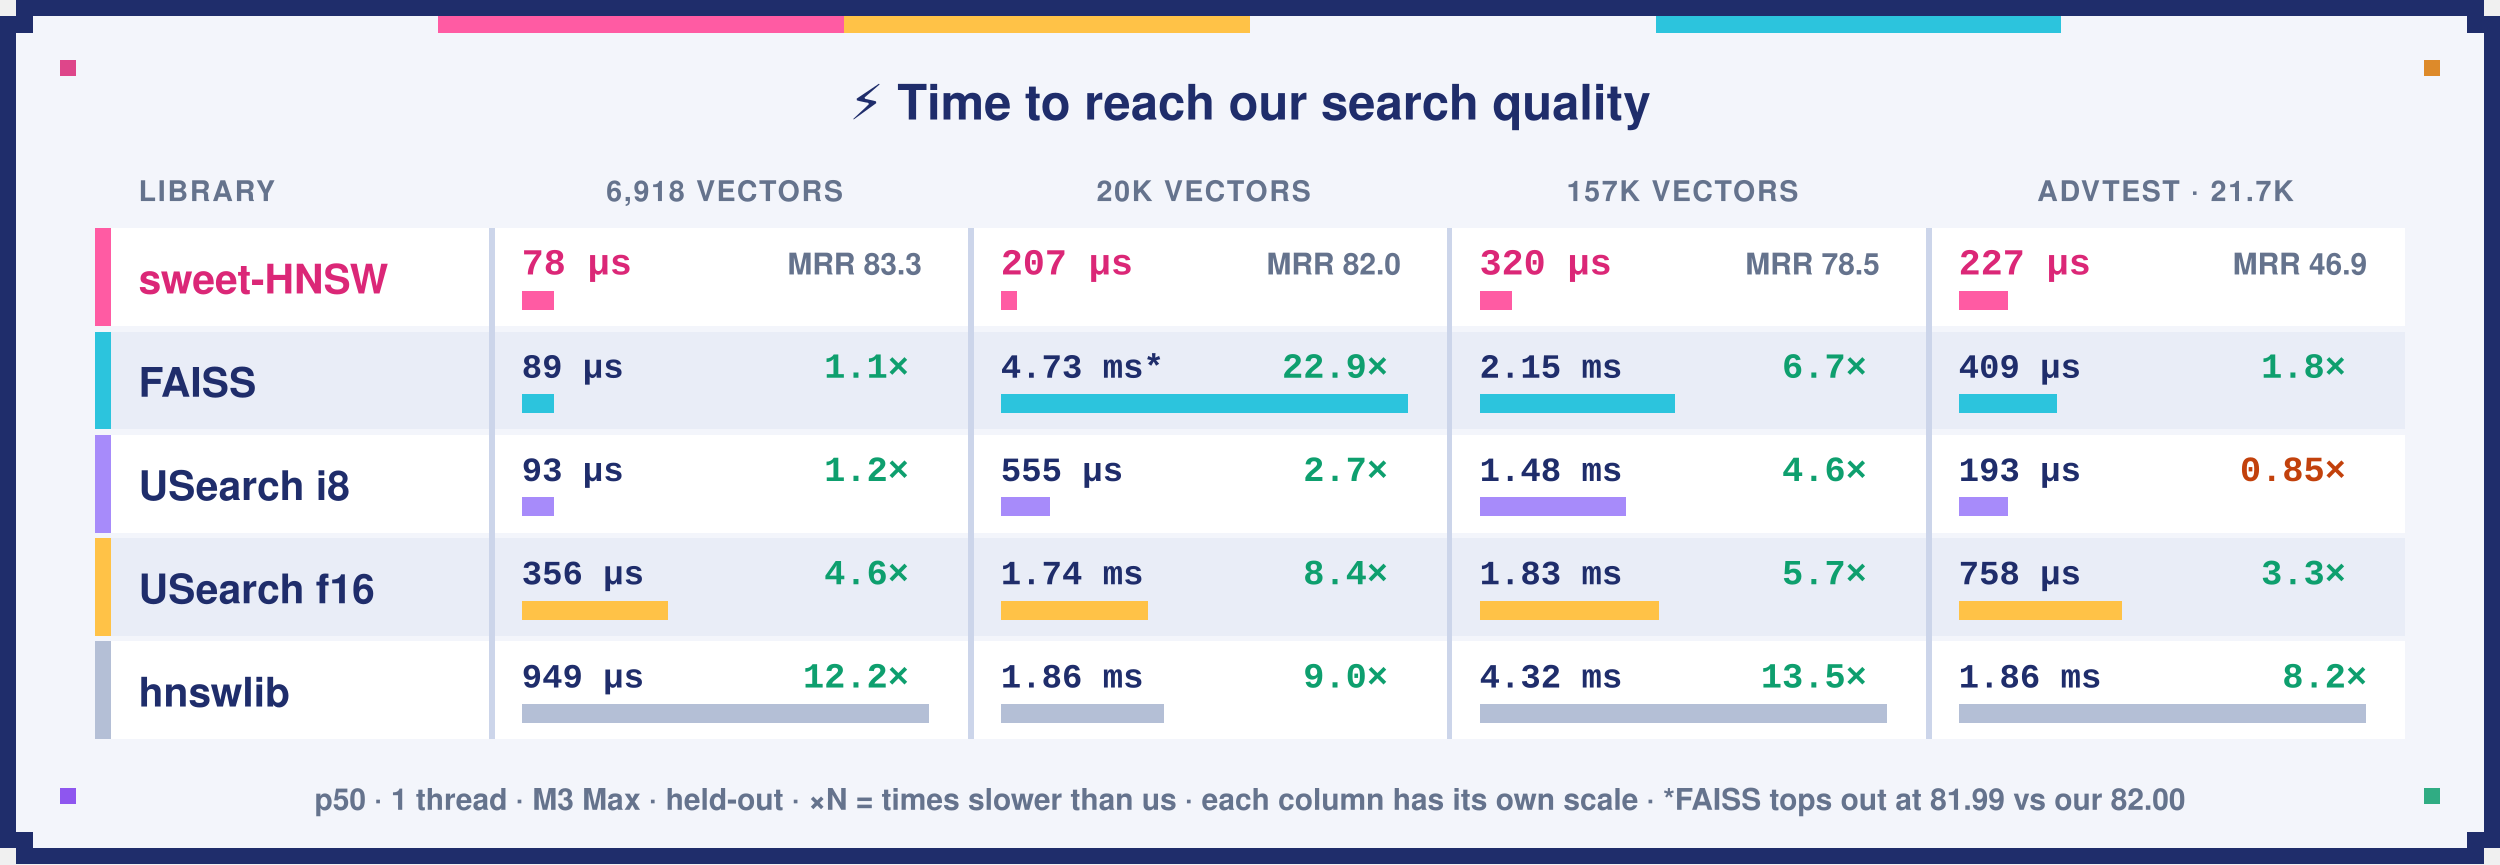
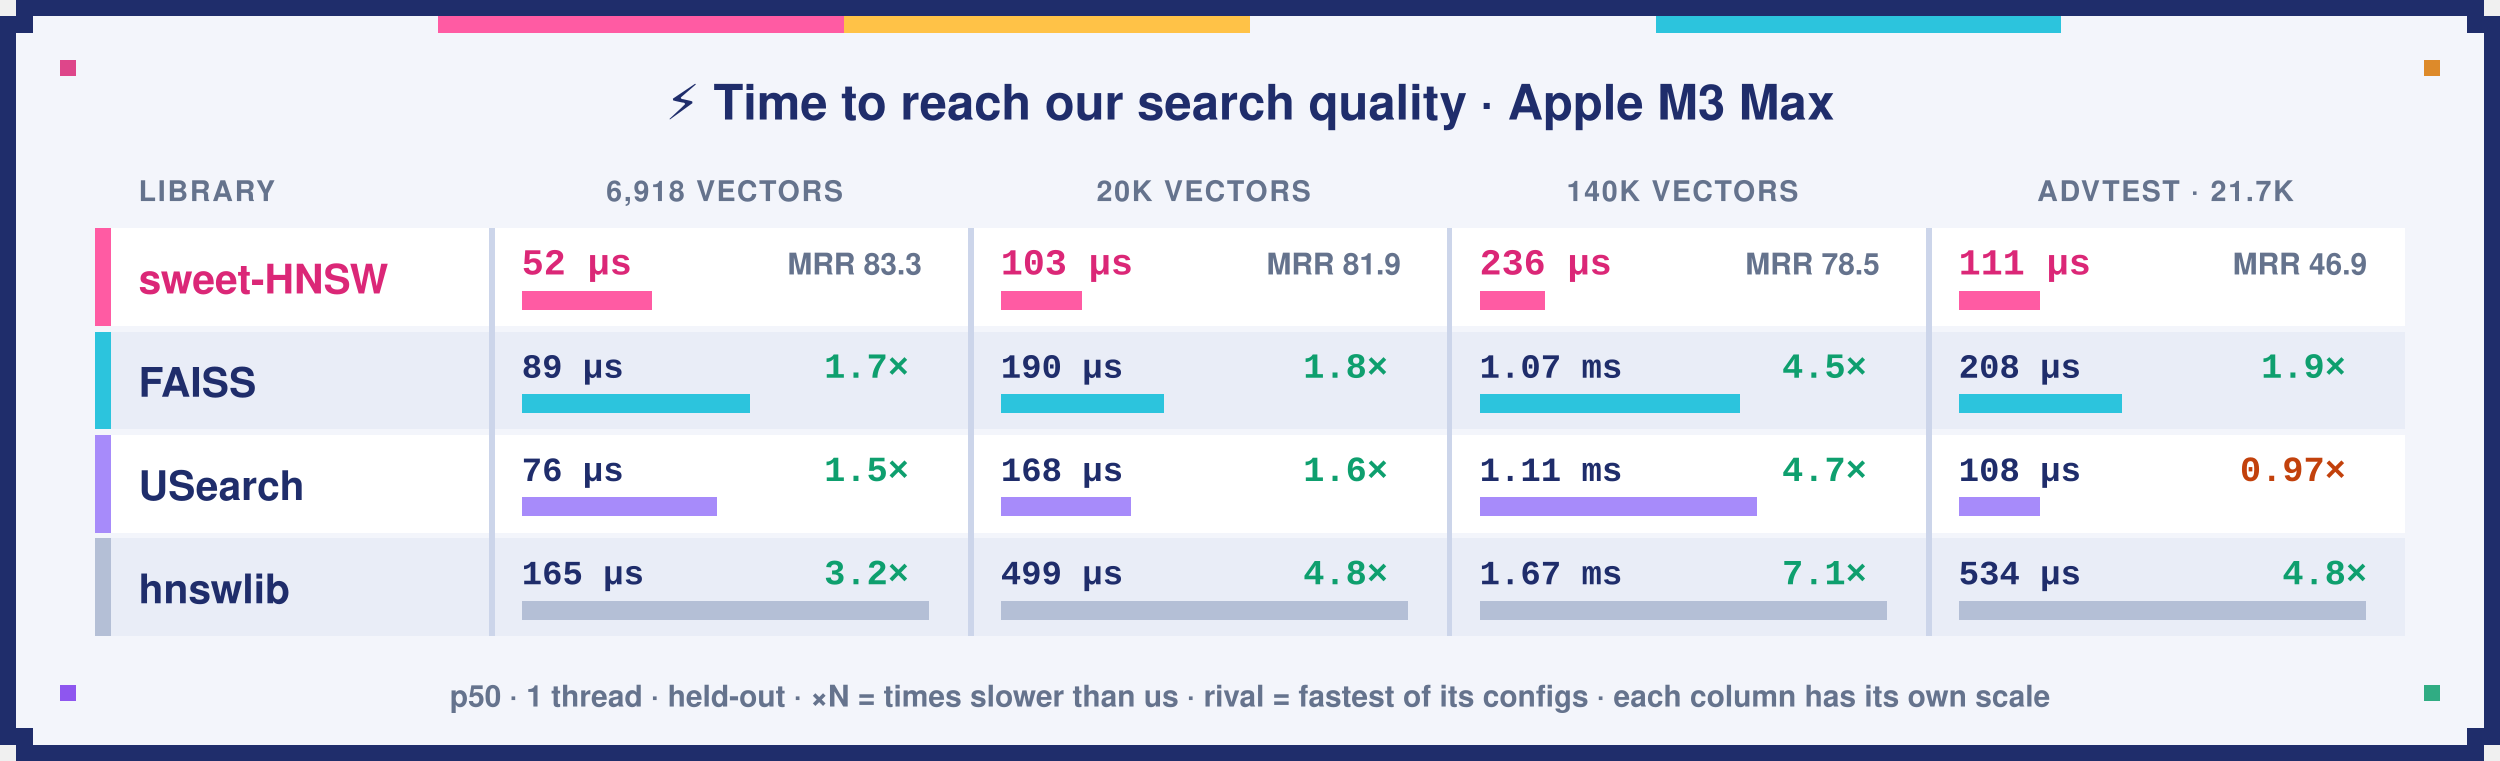
- <svg xmlns="http://www.w3.org/2000/svg" fill="#1f2d6b" aria-label="Time each library needs to reach sweet-HNSW MRR@10, p50, 1 thread, and how many times slower than sweet-HNSW. 6,918 vectors: sweet-HNSW 78 µs, FAISS 89 µs (1.1x), USearch i8 93 µs (1.2x), USearch f16 356 µs (4.6x), hnswlib 949 µs (12.2x). 20k vectors: sweet-HNSW 207 µs, FAISS 4.73 ms (22.9x), USearch i8 555 µs (2.7x), USearch f16 1.74 ms (8.4x), hnswlib 1.86 ms (9.0x). 157k vectors: sweet-HNSW 320 µs, FAISS 2.15 ms (6.7x), USearch i8 1.48 ms (4.6x), USearch f16 1.83 ms (5.7x), hnswlib 4.32 ms (13.5x). AdvTest 21.7k: sweet-HNSW 227 µs, FAISS 409 µs (1.8x), USearch i8 193 µs (0.9x), USearch f16 758 µs (3.3x), hnswlib 1.86 ms (8.2x)." font-family="-apple-system,BlinkMacSystemFont,Segoe UI,Helvetica,Arial,Apple Color Emoji,Segoe UI Emoji,sans-serif" font-weight="800" shape-rendering="crispEdges" text-anchor="middle" viewBox="0 0 920 318">
-   <style>.d,.s{font-weight:600}.s{fill:#65738d;font-size:11px}.d{font-family:ui-monospace,SFMono-Regular,SF Mono,Menlo,Consolas,Liberation Mono,monospace}</style>
-   <path d="M6 0h908v6h6v306h-6v6H6v-6H0V6h6z" />
-   <path fill="#f3f5fb" d="M12 6h896v6h6v294h-6v6H12v-6H6V12h6z" />
+ <svg xmlns="http://www.w3.org/2000/svg" viewBox="0 0 920 280" fill="#1f2d6b" font-family="-apple-system,BlinkMacSystemFont,Segoe UI,Helvetica,Arial,Apple Color Emoji,Segoe UI Emoji,sans-serif" font-weight="800" text-anchor="middle" shape-rendering="crispEdges" aria-label="Time each library needs to reach sweet-HNSW MRR@10 on Apple M3 Max, p50, 1 thread, and how many times slower than sweet-HNSW; each rival is the fastest of its configs. 6,918 vectors: sweet-HNSW 52 µs, FAISS 89 µs (1.7x), USearch 76 µs (1.5x), hnswlib 165 µs (3.2x). 20k vectors: sweet-HNSW 103 µs, FAISS 190 µs (1.8x), USearch 168 µs (1.6x), hnswlib 499 µs (4.8x). 140k vectors: sweet-HNSW 236 µs, FAISS 1.07 ms (4.5x), USearch 1.11 ms (4.7x), hnswlib 1.67 ms (7.1x). AdvTest 21.7k: sweet-HNSW 111 µs, FAISS 208 µs (1.9x), USearch 108 µs (1.0x), hnswlib 534 µs (4.8x).">
+   <style>.h{fill:#65738d;font-size:10.5px;font-weight:700;letter-spacing:.65px}.s{fill:#65738d;font-size:11px;font-weight:600}.d{font-family:ui-monospace,SFMono-Regular,SF Mono,Menlo,Consolas,Liberation Mono,monospace;font-weight:600}</style>
+   <path d="M6 0h908v6h6v268h-6v6H6v-6H0V6h6z" />
+   <path fill="#f3f5fb" d="M12 6h896v6h6v256h-6v6H12v-6H6V12h6z" />
  <path fill="#ff5ba3" d="M161.333 6h149.3v6h-149.3z" />
-   <path fill="#ffc247" d="M310.7 6H460v6H310.7z" />
-   <path fill="#2cc4dd" d="M609.3 6h149.3v6H609.3z" />
+   <path fill="#ffc247" d="M310.7 6h149.3v6h-149.3z" />
+   <path fill="#2cc4dd" d="M609.3 6h149.3v6h-149.3z" />
  <g opacity=".85">
    <path fill="#db2777" d="M22 22h6v6h-6z" />
    <path fill="#d97706" d="M892 22h6v6h-6z" />
-     <path fill="#7c3aed" d="M22 290h6v6h-6z" />
-     <path fill="#0e9f6e" d="M892 290h6v6h-6z" />
+     <path fill="#7c3aed" d="M22 252h6v6h-6z" />
+     <path fill="#0e9f6e" d="M892 252h6v6h-6z" />
  </g>
-   <text x="460" y="44" font-size="18">⚡ Time to reach our search quality</text>
-   <path fill="#fff" d="M35 84h850v36H35zm0 76h850v36H35zm0 76h850v36H35z" />
-   <path fill="#e9edf7" d="M35 122h850v36H35zm0 76h850v36H35z" />
-   <path fill="#ff5ba3" d="M35 84h6v36h-6zm157 23h12v7h-12zm176.3 0h6v7h-6zm176.2 0h12v7h-12zm176.3 0h18v7h-18z" />
-   <path fill="#2cc4dd" d="M35 122h6v36h-6zm157 23h12v7h-12zm176.3 0h150v7h-150zm176.2 0h72v7h-72zm176.3 0h36v7h-36z" />
-   <path fill="#a78bfa" d="M35 160h6v36h-6zm157 23h12v7h-12zm176.3 0h18v7h-18zm176.2 0h54v7h-54zm176.3 0h18v7h-18z" />
-   <path fill="#ffc247" d="M35 198h6v36h-6zm157 23h54v7h-54zm176.3 0h54v7h-54zm176.2 0h66v7h-66zm176.3 0h60v7h-60z" />
-   <path fill="#b4bfd6" d="M35 236h6v36h-6zm157 23h150v7H192zm176.3 0h60v7h-60zm176.2 0h150v7h-150zm176.3 0h150v7h-150z" />
-   <path fill="#ccd5ea" d="M180 84h2v188h-2zm176.3 0h2v188h-2zm176.2 0h2v188h-2zm176.3 0h2v188h-2z" />
-   <text style="fill:#65738d;font-size:10.5px;font-weight:700;letter-spacing:.65px">
+   <text x="460" y="44" font-size="18">⚡ Time to reach our search quality · Apple M3 Max</text>
+   <path fill="#fff" d="M35 84h850v36H35zM35 160h850v36H35z" />
+   <path fill="#e9edf7" d="M35 122h850v36H35zM35 198h850v36H35z" />
+   <path fill="#ff5ba3" d="M35 84h6v36h-6zM192 107h48v7h-48zM368.3 107h30v7h-30zM544.5 107h24v7h-24zM720.8 107h30v7h-30z" />
+   <path fill="#2cc4dd" d="M35 122h6v36h-6zM192 145h84v7h-84zM368.3 145h60v7h-60zM544.5 145h96v7h-96zM720.8 145h60v7h-60z" />
+   <path fill="#a78bfa" d="M35 160h6v36h-6zM192 183h72v7h-72zM368.3 183h48v7h-48zM544.5 183h102v7h-102zM720.8 183h30v7h-30z" />
+   <path fill="#b4bfd6" d="M35 198h6v36h-6zM192 221h150v7h-150zM368.3 221h150v7h-150zM544.5 221h150v7h-150zM720.8 221h150v7h-150z" />
+   <path fill="#ccd5ea" d="M180 84h2v150h-2zM356.3 84h2v150h-2zM532.5 84h2v150h-2zM708.8 84h2v150h-2z" />
+   <text class="h">
    <tspan x="51" y="74" text-anchor="start">LIBRARY</tspan>
    <tspan x="268.1">6,918 VECTORS</tspan>
    <tspan x="444.4">20K VECTORS</tspan>
-     <tspan x="620.6">157K VECTORS</tspan>
+     <tspan x="620.6">140K VECTORS</tspan>
    <tspan x="796.9">ADVTEST · 21.7K</tspan>
  </text>
-   <text font-size="15" text-anchor="start">
+   <text text-anchor="start" font-size="15">
    <tspan x="51" y="108" fill="#db2777">sweet-HNSW</tspan>
    <tspan x="51" y="146">FAISS</tspan>
-     <tspan x="51" y="184">USearch i8</tspan>
-     <tspan x="51" y="222">USearch f16</tspan>
-     <tspan x="51" y="260">hnswlib</tspan>
+     <tspan x="51" y="184">USearch</tspan>
+     <tspan x="51" y="222">hnswlib</tspan>
  </text>
-   <text fill="#db2777" class="d" font-size="13.5" text-anchor="start">
-     <tspan x="192" y="101">78 µs</tspan>
-     <tspan x="368.3" y="101">207 µs</tspan>
-     <tspan x="544.5" y="101">320 µs</tspan>
-     <tspan x="720.8" y="101">227 µs</tspan>
+   <text text-anchor="start" class="d" font-size="13.5" fill="#db2777">
+     <tspan x="192" y="101">52 µs</tspan>
+     <tspan x="368.3" y="101">103 µs</tspan>
+     <tspan x="544.5" y="101">236 µs</tspan>
+     <tspan x="720.8" y="101">111 µs</tspan>
  </text>
-   <text class="s" text-anchor="end">
+   <text text-anchor="end" class="s">
    <tspan x="342.3" y="101">MRR 83.3</tspan>
-     <tspan x="518.6" y="101">MRR 82.0</tspan>
+     <tspan x="518.6" y="101">MRR 81.9</tspan>
    <tspan x="694.8" y="101">MRR 78.5</tspan>
    <tspan x="871.1" y="101">MRR 46.9</tspan>
  </text>
-   <text class="d" font-size="12.5" text-anchor="start">
+   <text text-anchor="start" class="d" font-size="12.5">
    <tspan x="192" y="139">89 µs</tspan>
-     <tspan x="368.3" y="139">4.73 ms*</tspan>
-     <tspan x="544.5" y="139">2.15 ms</tspan>
-     <tspan x="720.8" y="139">409 µs</tspan>
-     <tspan x="192" y="177">93 µs</tspan>
-     <tspan x="368.3" y="177">555 µs</tspan>
-     <tspan x="544.5" y="177">1.48 ms</tspan>
-     <tspan x="720.8" y="177">193 µs</tspan>
-     <tspan x="192" y="215">356 µs</tspan>
-     <tspan x="368.3" y="215">1.74 ms</tspan>
-     <tspan x="544.5" y="215">1.83 ms</tspan>
-     <tspan x="720.8" y="215">758 µs</tspan>
-     <tspan x="192" y="253">949 µs</tspan>
-     <tspan x="368.3" y="253">1.86 ms</tspan>
-     <tspan x="544.5" y="253">4.32 ms</tspan>
-     <tspan x="720.8" y="253">1.86 ms</tspan>
+     <tspan x="368.3" y="139">190 µs</tspan>
+     <tspan x="544.5" y="139">1.07 ms</tspan>
+     <tspan x="720.8" y="139">208 µs</tspan>
+     <tspan x="192" y="177">76 µs</tspan>
+     <tspan x="368.3" y="177">168 µs</tspan>
+     <tspan x="544.5" y="177">1.11 ms</tspan>
+     <tspan x="720.8" y="177">108 µs</tspan>
+     <tspan x="192" y="215">165 µs</tspan>
+     <tspan x="368.3" y="215">499 µs</tspan>
+     <tspan x="544.5" y="215">1.67 ms</tspan>
+     <tspan x="720.8" y="215">534 µs</tspan>
  </text>
-   <text fill="#0e9f6e" class="d" font-size="13" font-weight="700" text-anchor="end">
-     <tspan x="342.3" y="139">1.1×</tspan>
-     <tspan x="518.6" y="139">22.9×</tspan>
-     <tspan x="694.8" y="139">6.7×</tspan>
-     <tspan x="871.1" y="139">1.8×</tspan>
-     <tspan x="342.3" y="177">1.2×</tspan>
-     <tspan x="518.6" y="177">2.7×</tspan>
-     <tspan x="694.8" y="177">4.6×</tspan>
-     <tspan x="871.1" y="177" fill="#c2410c">0.85×</tspan>
-     <tspan x="342.3" y="215">4.6×</tspan>
-     <tspan x="518.6" y="215">8.4×</tspan>
-     <tspan x="694.8" y="215">5.7×</tspan>
-     <tspan x="871.1" y="215">3.3×</tspan>
-     <tspan x="342.3" y="253">12.2×</tspan>
-     <tspan x="518.6" y="253">9.0×</tspan>
-     <tspan x="694.8" y="253">13.5×</tspan>
-     <tspan x="871.1" y="253">8.2×</tspan>
+   <text text-anchor="end" class="d" font-size="13" font-weight="700" fill="#0e9f6e">
+     <tspan x="342.3" y="139">1.7×</tspan>
+     <tspan x="518.6" y="139">1.8×</tspan>
+     <tspan x="694.8" y="139">4.5×</tspan>
+     <tspan x="871.1" y="139">1.9×</tspan>
+     <tspan x="342.3" y="177">1.5×</tspan>
+     <tspan x="518.6" y="177">1.6×</tspan>
+     <tspan x="694.8" y="177">4.7×</tspan>
+     <tspan x="871.1" y="177" fill="#c2410c">0.97×</tspan>
+     <tspan x="342.3" y="215">3.2×</tspan>
+     <tspan x="518.6" y="215">4.8×</tspan>
+     <tspan x="694.8" y="215">7.1×</tspan>
+     <tspan x="871.1" y="215">4.8×</tspan>
  </text>
-   <text x="460" y="298" class="s">p50 · 1 thread · M3 Max · held-out · ×N = times slower than us · each column has its own scale · *FAISS tops out at 81.99 vs our 82.00</text>
+   <text x="460" y="260" class="s">p50 · 1 thread · held-out · ×N = times slower than us · rival = fastest of its configs · each column has its own scale</text>
</svg>
